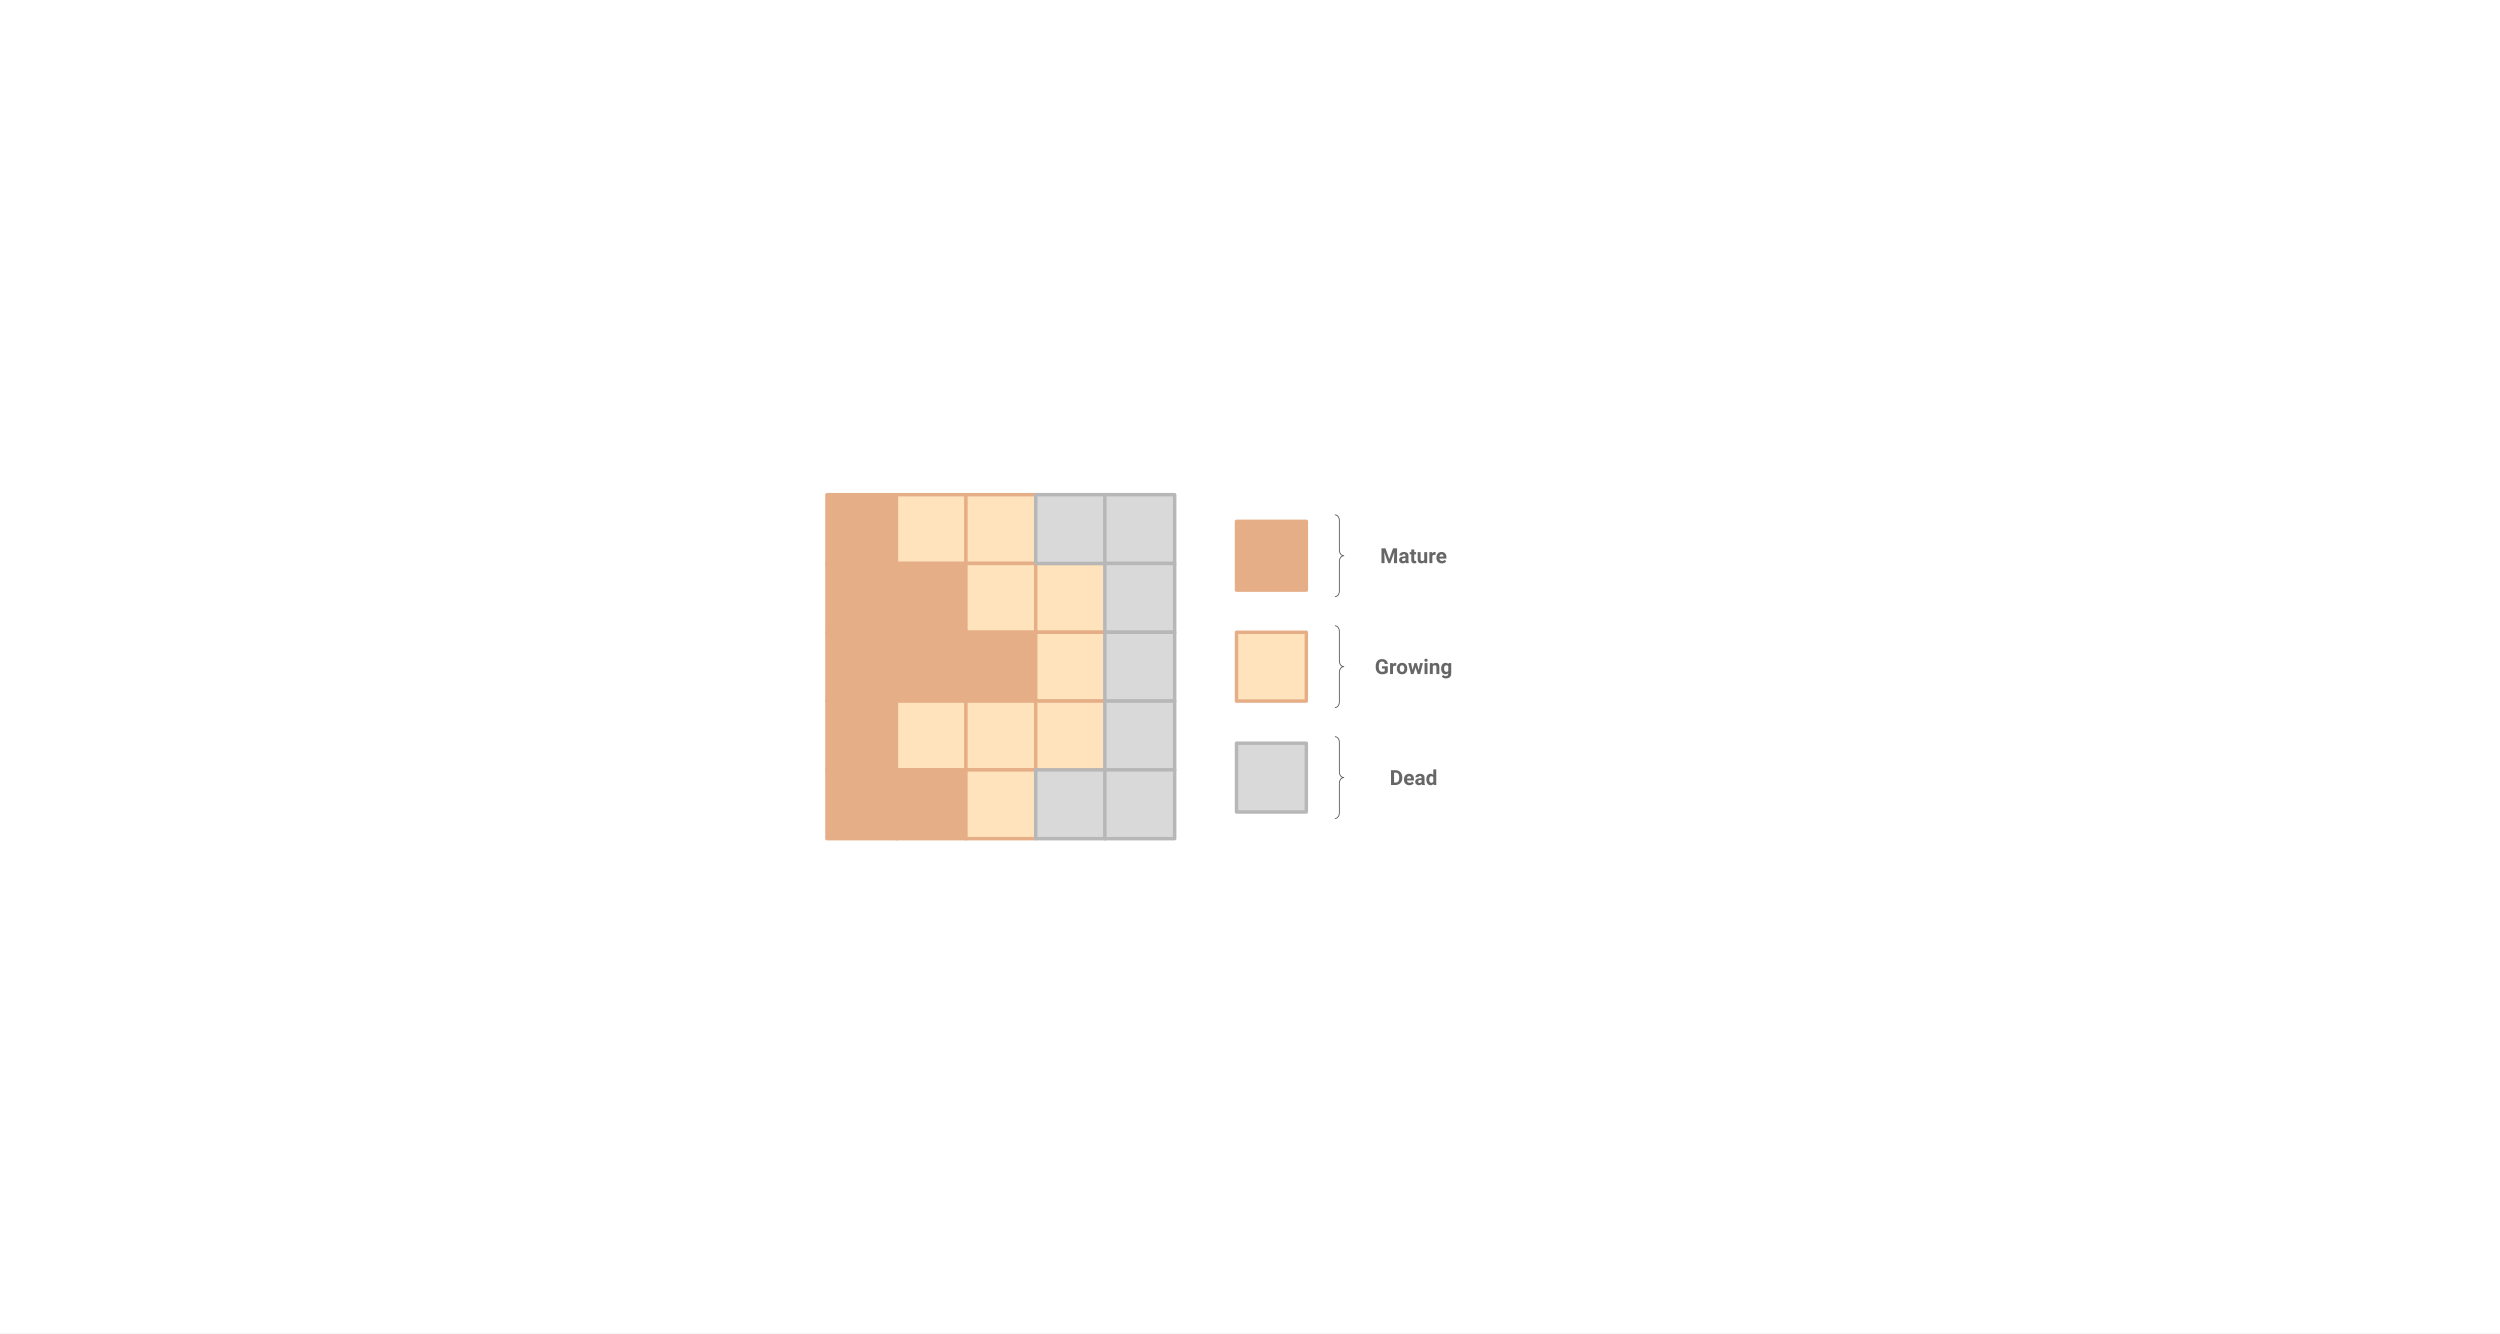
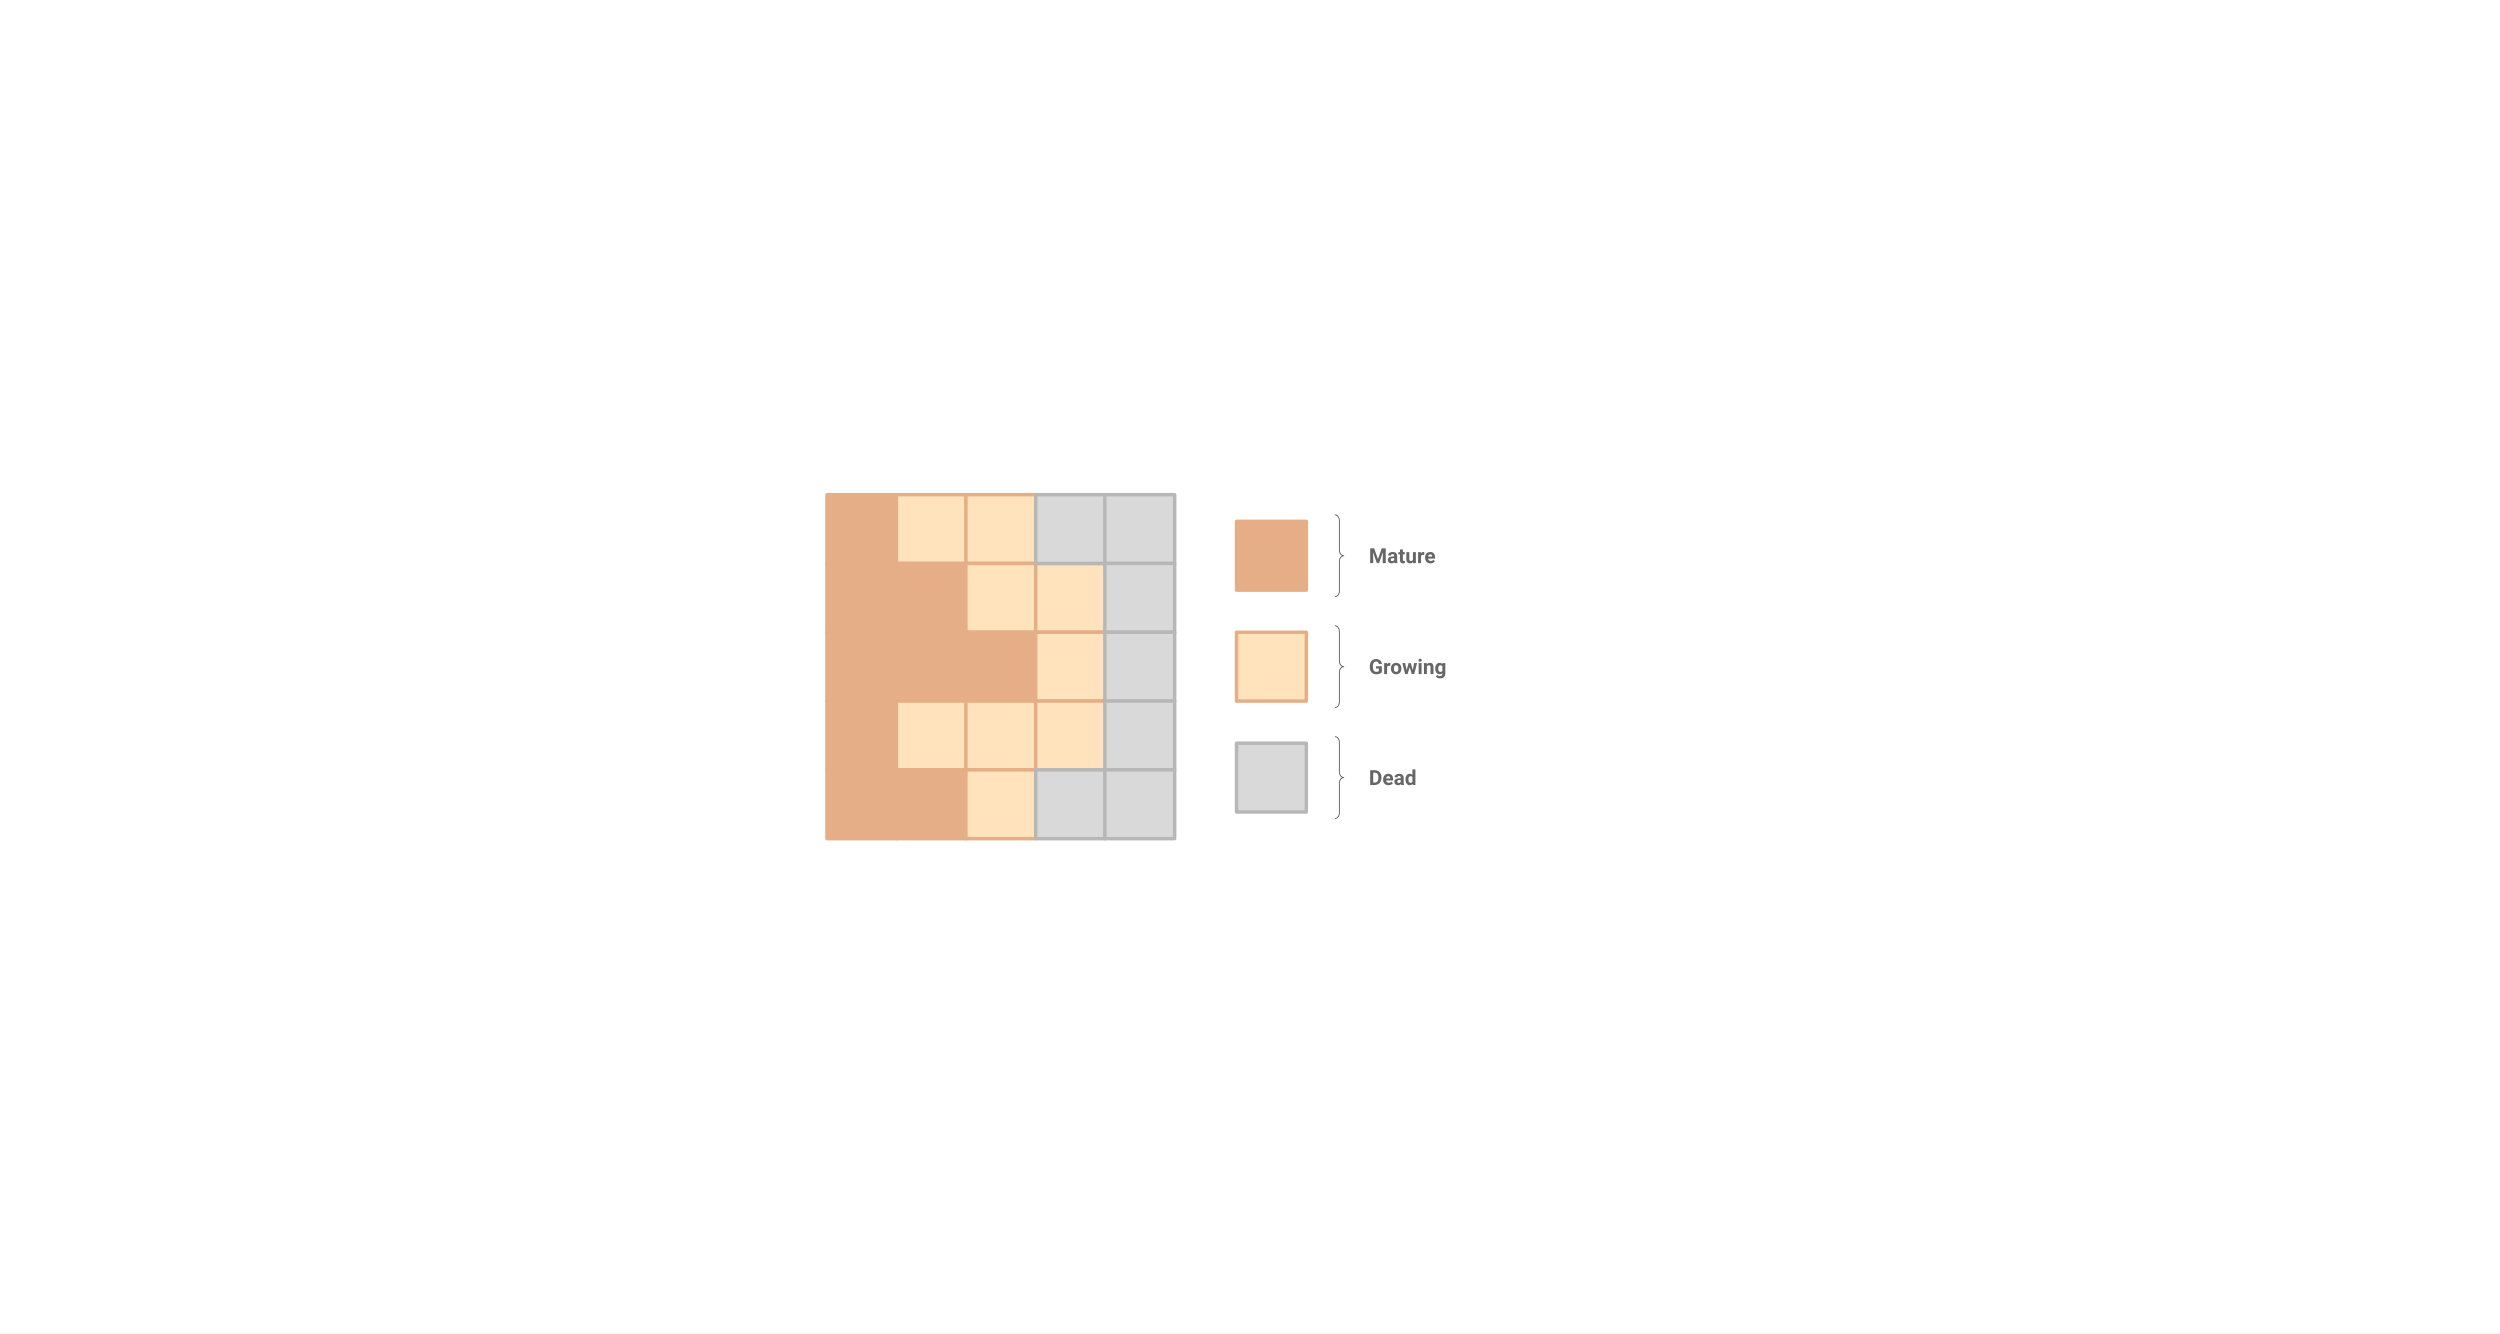
<svg xmlns="http://www.w3.org/2000/svg" version="1.1" viewBox="0.0 0.0 2880.0 1536.0" fill="none" stroke="none" stroke-linecap="square" stroke-miterlimit="10">
  <clipPath id="g6e326a5eaa_0_0.0">
    <path d="m0 0l2880.0 0l0 1536.0l-2880.0 0l0 -1536.0z" clip-rule="nonzero" />
  </clipPath>
  <g clip-path="url(#g6e326a5eaa_0_0.0)">
    <path fill="#ffffff" d="m0 0l2880.0 0l0 1536.0l-2880.0 0z" fill-rule="evenodd" />
    <path fill="#e6ae87" d="m952.635 569.871l80.441 0l0 79.244l-80.441 0z" fill-rule="evenodd" />
    <path stroke="#e6ae87" stroke-width="4.0" stroke-linejoin="round" stroke-linecap="butt" d="m952.635 569.871l80.441 0l0 79.244l-80.441 0z" fill-rule="evenodd" />
    <path fill="#ffe3bc" d="m1032.671 569.871l80.441 0l0 79.244l-80.441 0z" fill-rule="evenodd" />
    <path stroke="#e6ae87" stroke-width="4.0" stroke-linejoin="round" stroke-linecap="butt" d="m1032.671 569.871l80.441 0l0 79.244l-80.441 0z" fill-rule="evenodd" />
    <path fill="#ffe3bc" d="m1112.708 569.871l80.441 0l0 79.244l-80.441 0z" fill-rule="evenodd" />
    <path stroke="#e6ae87" stroke-width="4.0" stroke-linejoin="round" stroke-linecap="butt" d="m1112.708 569.871l80.441 0l0 79.244l-80.441 0z" fill-rule="evenodd" />
    <path fill="#000000" fill-opacity="0.0" d="m1537.816 687.385c2.835 -0.009 5.134 -2.925 5.134 -6.514l0 -34.153c0 -3.589 2.299 -6.505 5.134 -6.514l0 0c-2.835 0.009 -5.134 -2.894 -5.134 -6.483l0 -34.153l0 0c0 -3.589 -2.298 -6.491 -5.134 -6.482z" fill-rule="evenodd" />
    <path fill="#000000" fill-opacity="0.0" d="m1537.816 687.385c2.835 -0.009 5.134 -2.925 5.134 -6.514l0 -34.153c0 -3.589 2.299 -6.505 5.134 -6.514l0 0c-2.835 0.009 -5.134 -2.894 -5.134 -6.483l0 -34.153l0 0c0 -3.589 -2.298 -6.491 -5.134 -6.482" fill-rule="evenodd" />
    <path stroke="#595959" stroke-width="1.0" stroke-linejoin="round" stroke-linecap="butt" d="m1537.816 687.385c2.835 -0.009 5.134 -2.925 5.134 -6.514l0 -34.153c0 -3.589 2.299 -6.505 5.134 -6.514l0 0c-2.835 0.009 -5.134 -2.894 -5.134 -6.483l0 -34.153l0 0c0 -3.589 -2.298 -6.491 -5.134 -6.482" fill-rule="evenodd" />
-     <path fill="#000000" fill-opacity="0.0" d="m1708.714 617.007l-160.63 0l0 46.425l160.63 0z" fill-rule="evenodd" />
-     <path fill="#666666" d="m1596.057 631.697l4.375 12.375l4.359 -12.375l4.625 0l0 17.062l-3.531 0l0 -4.672l0.344 -8.047l-4.594 12.719l-2.422 0l-4.594 -12.703l0.359 8.031l0 4.672l-3.516 0l0 -17.062l4.594 0zm23.555 17.062q-0.234 -0.453 -0.344 -1.141q-1.234 1.375 -3.203 1.375q-1.859 0 -3.094 -1.078q-1.219 -1.078 -1.219 -2.719q0 -2.016 1.484 -3.094q1.5 -1.078 4.328 -1.094l1.562 0l0 -0.719q0 -0.891 -0.453 -1.406q-0.453 -0.531 -1.422 -0.531q-0.859 0 -1.344 0.406q-0.484 0.406 -0.484 1.125l-3.391 0q0 -1.094 0.672 -2.031q0.688 -0.938 1.922 -1.469q1.25 -0.547 2.797 -0.547q2.344 0 3.719 1.188q1.375 1.172 1.375 3.312l0 5.484q0.016 1.812 0.516 2.734l0 0.203l-3.422 0zm-2.812 -2.359q0.75 0 1.375 -0.328q0.641 -0.344 0.953 -0.906l0 -2.172l-1.266 0q-2.547 0 -2.703 1.75l-0.016 0.203q0 0.641 0.438 1.047q0.453 0.406 1.219 0.406zm12.383 -13.438l0 3.109l2.172 0l0 2.484l-2.172 0l0 6.328q0 0.703 0.266 1.016q0.266 0.297 1.031 0.297q0.562 0 1.0 -0.078l0 2.562q-1.0 0.312 -2.047 0.312q-3.562 0 -3.641 -3.594l0 -6.844l-1.844 0l0 -2.484l1.844 0l0 -3.109l3.391 0zm11.641 14.5q-1.25 1.531 -3.469 1.531q-2.031 0 -3.109 -1.172q-1.062 -1.172 -1.094 -3.438l0 -8.312l3.391 0l0 8.203q0 1.969 1.797 1.969q1.734 0 2.375 -1.188l0 -8.984l3.391 0l0 12.688l-3.188 0l-0.094 -1.297zm12.961 -8.203q-0.688 -0.094 -1.219 -0.094q-1.922 0 -2.516 1.297l0 8.297l-3.391 0l0 -12.688l3.203 0l0.094 1.516q1.016 -1.75 2.828 -1.75q0.562 0 1.047 0.156l-0.047 3.266zm7.25 9.734q-2.797 0 -4.547 -1.703q-1.75 -1.719 -1.75 -4.562l0 -0.328q0 -1.922 0.734 -3.422q0.75 -1.5 2.094 -2.312q1.359 -0.828 3.094 -0.828q2.594 0 4.094 1.641q1.5 1.641 1.5 4.656l0 1.391l-8.078 0q0.156 1.234 0.984 1.984q0.828 0.75 2.094 0.75q1.953 0 3.062 -1.422l1.656 1.875q-0.75 1.078 -2.062 1.688q-1.297 0.594 -2.875 0.594zm-0.391 -10.406q-1.0 0 -1.641 0.688q-0.625 0.672 -0.797 1.938l4.719 0l0 -0.266q-0.031 -1.125 -0.625 -1.734q-0.578 -0.625 -1.656 -0.625z" fill-rule="nonzero" />
+     <path fill="#000000" fill-opacity="0.0" d="m1728.533 617.007l-160.63 0l0 46.425l160.63 0z" fill-rule="evenodd" />
+     <path fill="#666666" d="m1583.028 631.697l4.375 12.375l4.359 -12.375l4.625 0l0 17.062l-3.531 0l0 -4.672l0.344 -8.047l-4.594 12.719l-2.422 0l-4.594 -12.703l0.359 8.031l0 4.672l-3.516 0l0 -17.062l4.594 0zm23.555 17.062q-0.234 -0.453 -0.344 -1.141q-1.234 1.375 -3.203 1.375q-1.859 0 -3.094 -1.078q-1.219 -1.078 -1.219 -2.719q0 -2.016 1.484 -3.094q1.5 -1.078 4.328 -1.094l1.562 0l0 -0.719q0 -0.891 -0.453 -1.406q-0.453 -0.531 -1.422 -0.531q-0.859 0 -1.344 0.406q-0.484 0.406 -0.484 1.125l-3.391 0q0 -1.094 0.672 -2.031q0.688 -0.938 1.922 -1.469q1.25 -0.547 2.797 -0.547q2.344 0 3.719 1.188q1.375 1.172 1.375 3.312l0 5.484q0.016 1.812 0.516 2.734l0 0.203l-3.422 0zm-2.812 -2.359q0.75 0 1.375 -0.328q0.641 -0.344 0.953 -0.906l0 -2.172l-1.266 0q-2.547 0 -2.703 1.75l-0.016 0.203q0 0.641 0.438 1.047q0.453 0.406 1.219 0.406zm12.383 -13.438l0 3.109l2.172 0l0 2.484l-2.172 0l0 6.328q0 0.703 0.266 1.016q0.266 0.297 1.031 0.297q0.562 0 1.0 -0.078l0 2.562q-1.0 0.312 -2.047 0.312q-3.562 0 -3.641 -3.594l0 -6.844l-1.844 0l0 -2.484l1.844 0l0 -3.109l3.391 0zm11.641 14.5q-1.25 1.531 -3.469 1.531q-2.031 0 -3.109 -1.172q-1.062 -1.172 -1.094 -3.438l0 -8.312l3.391 0l0 8.203q0 1.969 1.797 1.969q1.734 0 2.375 -1.188l0 -8.984l3.391 0l0 12.688l-3.188 0l-0.094 -1.297zm12.961 -8.203q-0.688 -0.094 -1.219 -0.094q-1.922 0 -2.516 1.297l0 8.297l-3.391 0l0 -12.688l3.203 0l0.094 1.516q1.016 -1.75 2.828 -1.75q0.562 0 1.047 0.156l-0.047 3.266zm7.25 9.734q-2.797 0 -4.547 -1.703q-1.75 -1.719 -1.75 -4.562l0 -0.328q0 -1.922 0.734 -3.422q0.75 -1.5 2.094 -2.312q1.359 -0.828 3.094 -0.828q2.594 0 4.094 1.641q1.5 1.641 1.5 4.656l0 1.391l-8.078 0q0.156 1.234 0.984 1.984q0.828 0.75 2.094 0.75q1.953 0 3.062 -1.422l1.656 1.875q-0.75 1.078 -2.062 1.688q-1.297 0.594 -2.875 0.594zm-0.391 -10.406q-1.0 0 -1.641 0.688q-0.625 0.672 -0.797 1.938l4.719 0l0 -0.266q-0.031 -1.125 -0.625 -1.734q-0.578 -0.625 -1.656 -0.625z" fill-rule="nonzero" />
    <path fill="#e6ae87" d="m952.635 649.13l80.441 0l0 79.244l-80.441 0z" fill-rule="evenodd" />
    <path stroke="#e6ae87" stroke-width="4.0" stroke-linejoin="round" stroke-linecap="butt" d="m952.635 649.13l80.441 0l0 79.244l-80.441 0z" fill-rule="evenodd" />
    <path fill="#e6ae87" d="m1032.671 649.13l80.441 0l0 79.244l-80.441 0z" fill-rule="evenodd" />
    <path stroke="#e6ae87" stroke-width="4.0" stroke-linejoin="round" stroke-linecap="butt" d="m1032.671 649.13l80.441 0l0 79.244l-80.441 0z" fill-rule="evenodd" />
    <path fill="#ffe3bc" d="m1112.708 649.13l80.441 0l0 79.244l-80.441 0z" fill-rule="evenodd" />
    <path stroke="#e6ae87" stroke-width="4.0" stroke-linejoin="round" stroke-linecap="butt" d="m1112.708 649.13l80.441 0l0 79.244l-80.441 0z" fill-rule="evenodd" />
    <path fill="#e6ae87" d="m952.635 728.389l80.441 0l0 79.244l-80.441 0z" fill-rule="evenodd" />
    <path stroke="#e6ae87" stroke-width="4.0" stroke-linejoin="round" stroke-linecap="butt" d="m952.635 728.389l80.441 0l0 79.244l-80.441 0z" fill-rule="evenodd" />
    <path fill="#e6ae87" d="m1032.671 728.389l80.441 0l0 79.244l-80.441 0z" fill-rule="evenodd" />
    <path stroke="#e6ae87" stroke-width="4.0" stroke-linejoin="round" stroke-linecap="butt" d="m1032.671 728.389l80.441 0l0 79.244l-80.441 0z" fill-rule="evenodd" />
    <path fill="#e6ae87" d="m1112.708 728.389l80.441 0l0 79.244l-80.441 0z" fill-rule="evenodd" />
    <path stroke="#e6ae87" stroke-width="4.0" stroke-linejoin="round" stroke-linecap="butt" d="m1112.708 728.389l80.441 0l0 79.244l-80.441 0z" fill-rule="evenodd" />
    <path fill="#ffe3bc" d="m1193.149 649.131l80.441 0l0 79.244l-80.441 0z" fill-rule="evenodd" />
    <path stroke="#e6ae87" stroke-width="4.0" stroke-linejoin="round" stroke-linecap="butt" d="m1193.149 649.131l80.441 0l0 79.244l-80.441 0z" fill-rule="evenodd" />
    <path fill="#ffe3bc" d="m1193.149 728.39l80.441 0l0 79.244l-80.441 0z" fill-rule="evenodd" />
    <path stroke="#e6ae87" stroke-width="4.0" stroke-linejoin="round" stroke-linecap="butt" d="m1193.149 728.39l80.441 0l0 79.244l-80.441 0z" fill-rule="evenodd" />
    <path fill="#e6ae87" d="m952.635 807.633l80.441 0l0 79.244l-80.441 0z" fill-rule="evenodd" />
    <path stroke="#e6ae87" stroke-width="4.0" stroke-linejoin="round" stroke-linecap="butt" d="m952.635 807.633l80.441 0l0 79.244l-80.441 0z" fill-rule="evenodd" />
    <path fill="#ffe3bc" d="m1032.671 807.633l80.441 0l0 79.244l-80.441 0z" fill-rule="evenodd" />
    <path stroke="#e6ae87" stroke-width="4.0" stroke-linejoin="round" stroke-linecap="butt" d="m1032.671 807.633l80.441 0l0 79.244l-80.441 0z" fill-rule="evenodd" />
    <path fill="#ffe3bc" d="m1112.708 807.633l80.441 0l0 79.244l-80.441 0z" fill-rule="evenodd" />
    <path stroke="#e6ae87" stroke-width="4.0" stroke-linejoin="round" stroke-linecap="butt" d="m1112.708 807.633l80.441 0l0 79.244l-80.441 0z" fill-rule="evenodd" />
    <path fill="#ffe3bc" d="m1193.149 807.634l80.441 0l0 79.244l-80.441 0z" fill-rule="evenodd" />
    <path stroke="#e6ae87" stroke-width="4.0" stroke-linejoin="round" stroke-linecap="butt" d="m1193.149 807.634l80.441 0l0 79.244l-80.441 0z" fill-rule="evenodd" />
    <path fill="#e6ae87" d="m952.635 886.882l80.441 0l0 79.244l-80.441 0z" fill-rule="evenodd" />
    <path stroke="#e6ae87" stroke-width="4.0" stroke-linejoin="round" stroke-linecap="butt" d="m952.635 886.882l80.441 0l0 79.244l-80.441 0z" fill-rule="evenodd" />
    <path fill="#e6ae87" d="m1032.671 886.882l80.441 0l0 79.244l-80.441 0z" fill-rule="evenodd" />
    <path stroke="#e6ae87" stroke-width="4.0" stroke-linejoin="round" stroke-linecap="butt" d="m1032.671 886.882l80.441 0l0 79.244l-80.441 0z" fill-rule="evenodd" />
    <path fill="#ffe3bc" d="m1112.708 886.882l80.441 0l0 79.244l-80.441 0z" fill-rule="evenodd" />
    <path stroke="#e6ae87" stroke-width="4.0" stroke-linejoin="round" stroke-linecap="butt" d="m1112.708 886.882l80.441 0l0 79.244l-80.441 0z" fill-rule="evenodd" />
    <path fill="#000000" fill-opacity="0.0" d="m1537.816 815.165c2.835 -0.009 5.134 -2.925 5.134 -6.514l0 -34.153c0 -3.589 2.299 -6.505 5.134 -6.514l0 0c-2.835 0.009 -5.134 -2.894 -5.134 -6.483l0 -34.153l0 0c0 -3.589 -2.298 -6.491 -5.134 -6.482z" fill-rule="evenodd" />
    <path fill="#000000" fill-opacity="0.0" d="m1537.816 815.165c2.835 -0.009 5.134 -2.925 5.134 -6.514l0 -34.153c0 -3.589 2.299 -6.505 5.134 -6.514l0 0c-2.835 0.009 -5.134 -2.894 -5.134 -6.483l0 -34.153l0 0c0 -3.589 -2.298 -6.491 -5.134 -6.482" fill-rule="evenodd" />
    <path stroke="#595959" stroke-width="1.0" stroke-linejoin="round" stroke-linecap="butt" d="m1537.816 815.165c2.835 -0.009 5.134 -2.925 5.134 -6.514l0 -34.153c0 -3.589 2.299 -6.505 5.134 -6.514l0 0c-2.835 0.009 -5.134 -2.894 -5.134 -6.483l0 -34.153l0 0c0 -3.589 -2.298 -6.491 -5.134 -6.482" fill-rule="evenodd" />
-     <path fill="#000000" fill-opacity="0.0" d="m1708.714 744.788l-160.63 0l0 46.425l160.63 0z" fill-rule="evenodd" />
-     <path fill="#666666" d="m1598.735 774.384q-0.953 1.141 -2.688 1.766q-1.734 0.625 -3.844 0.625q-2.219 0 -3.891 -0.969q-1.672 -0.969 -2.578 -2.797q-0.906 -1.844 -0.922 -4.328l0 -1.172q0 -2.547 0.859 -4.406q0.859 -1.875 2.484 -2.859q1.625 -1.0 3.797 -1.0q3.031 0 4.734 1.453q1.719 1.438 2.047 4.203l-3.422 0q-0.234 -1.469 -1.047 -2.141q-0.797 -0.688 -2.203 -0.688q-1.797 0 -2.734 1.359q-0.938 1.344 -0.953 4.0l0 1.094q0 2.688 1.016 4.062q1.031 1.359 3.0 1.359q1.984 0 2.828 -0.844l0 -2.938l-3.203 0l0 -2.594l6.719 0l0 6.812zm9.738 -7.344q-0.688 -0.094 -1.219 -0.094q-1.922 0 -2.516 1.297l0 8.297l-3.391 0l0 -12.688l3.203 0l0.094 1.516q1.016 -1.75 2.828 -1.75q0.562 0 1.047 0.156l-0.047 3.266zm0.691 3.047q0 -1.891 0.719 -3.359q0.734 -1.484 2.094 -2.297q1.359 -0.812 3.172 -0.812q2.562 0 4.188 1.578q1.625 1.562 1.812 4.266l0.016 0.859q0 2.922 -1.625 4.688q-1.625 1.766 -4.375 1.766q-2.734 0 -4.375 -1.75q-1.625 -1.766 -1.625 -4.797l0 -0.141zm3.375 0.234q0 1.812 0.672 2.766q0.688 0.953 1.953 0.953q1.234 0 1.922 -0.938q0.703 -0.953 0.703 -3.016q0 -1.781 -0.703 -2.75q-0.688 -0.969 -1.938 -0.969q-1.25 0 -1.938 0.969q-0.672 0.969 -0.672 2.984zm21.742 1.609l1.672 -8.078l3.266 0l-3.234 12.688l-2.844 0l-2.391 -7.984l-2.406 7.984l-2.828 0l-3.234 -12.688l3.266 0l1.656 8.062l2.328 -8.062l2.438 0l2.312 8.078zm10.184 4.609l-3.391 0l0 -12.688l3.391 0l0 12.688zm-3.594 -15.969q0 -0.75 0.5 -1.234q0.516 -0.5 1.391 -0.5q0.875 0 1.391 0.5q0.516 0.484 0.516 1.234q0 0.781 -0.531 1.281q-0.516 0.484 -1.375 0.484q-0.844 0 -1.375 -0.484q-0.516 -0.5 -0.516 -1.281zm9.504 3.281l0.109 1.469q1.359 -1.703 3.641 -1.703q2.016 0 3.0 1.188q0.984 1.188 1.0 3.547l0 8.188l-3.375 0l0 -8.109q0 -1.078 -0.469 -1.562q-0.469 -0.484 -1.562 -0.484q-1.438 0 -2.141 1.219l0 8.938l-3.391 0l0 -12.688l3.188 0zm9.832 6.25q0 -2.922 1.391 -4.703q1.391 -1.781 3.734 -1.781q2.094 0 3.25 1.438l0.141 -1.203l3.078 0l0 12.266q0 1.672 -0.766 2.891q-0.75 1.234 -2.125 1.875q-1.375 0.656 -3.203 0.656q-1.406 0 -2.734 -0.562q-1.312 -0.562 -2.0 -1.438l1.5 -2.062q1.266 1.422 3.078 1.422q1.344 0 2.094 -0.719q0.75 -0.719 0.75 -2.047l0 -0.688q-1.172 1.328 -3.078 1.328q-2.281 0 -3.703 -1.781q-1.406 -1.797 -1.406 -4.75l0 -0.141zm3.391 0.25q0 1.719 0.688 2.703q0.688 0.969 1.891 0.969q1.547 0 2.219 -1.156l0 -5.328q-0.672 -1.156 -2.188 -1.156q-1.219 0 -1.922 1.0q-0.688 0.984 -0.688 2.969z" fill-rule="nonzero" />
+     <path fill="#000000" fill-opacity="0.0" d="m1728.533 744.788l-160.63 0l0 46.425l160.63 0z" fill-rule="evenodd" />
+     <path fill="#666666" d="m1591.934 774.384q-0.953 1.141 -2.688 1.766q-1.734 0.625 -3.844 0.625q-2.219 0 -3.891 -0.969q-1.672 -0.969 -2.578 -2.797q-0.906 -1.844 -0.922 -4.328l0 -1.172q0 -2.547 0.859 -4.406q0.859 -1.875 2.484 -2.859q1.625 -1.0 3.797 -1.0q3.031 0 4.734 1.453q1.719 1.438 2.047 4.203l-3.422 0q-0.234 -1.469 -1.047 -2.141q-0.797 -0.688 -2.203 -0.688q-1.797 0 -2.734 1.359q-0.938 1.344 -0.953 4.0l0 1.094q0 2.688 1.016 4.062q1.031 1.359 3.0 1.359q1.984 0 2.828 -0.844l0 -2.938l-3.203 0l0 -2.594l6.719 0l0 6.812zm9.738 -7.344q-0.688 -0.094 -1.219 -0.094q-1.922 0 -2.516 1.297l0 8.297l-3.391 0l0 -12.688l3.203 0l0.094 1.516q1.016 -1.75 2.828 -1.75q0.562 0 1.047 0.156l-0.047 3.266zm0.691 3.047q0 -1.891 0.719 -3.359q0.734 -1.484 2.094 -2.297q1.359 -0.812 3.172 -0.812q2.562 0 4.188 1.578q1.625 1.562 1.812 4.266l0.016 0.859q0 2.922 -1.625 4.688q-1.625 1.766 -4.375 1.766q-2.734 0 -4.375 -1.75q-1.625 -1.766 -1.625 -4.797l0 -0.141zm3.375 0.234q0 1.812 0.672 2.766q0.688 0.953 1.953 0.953q1.234 0 1.922 -0.938q0.703 -0.953 0.703 -3.016q0 -1.781 -0.703 -2.75q-0.688 -0.969 -1.938 -0.969q-1.25 0 -1.938 0.969q-0.672 0.969 -0.672 2.984zm21.742 1.609l1.672 -8.078l3.266 0l-3.234 12.688l-2.844 0l-2.391 -7.984l-2.406 7.984l-2.828 0l-3.234 -12.688l3.266 0l1.656 8.062l2.328 -8.062l2.438 0l2.312 8.078zm10.184 4.609l-3.391 0l0 -12.688l3.391 0l0 12.688zm-3.594 -15.969q0 -0.75 0.5 -1.234q0.516 -0.5 1.391 -0.5q0.875 0 1.391 0.5q0.516 0.484 0.516 1.234q0 0.781 -0.531 1.281q-0.516 0.484 -1.375 0.484q-0.844 0 -1.375 -0.484q-0.516 -0.5 -0.516 -1.281zm9.504 3.281l0.109 1.469q1.359 -1.703 3.641 -1.703q2.016 0 3.0 1.188q0.984 1.188 1.0 3.547l0 8.188l-3.375 0l0 -8.109q0 -1.078 -0.469 -1.562q-0.469 -0.484 -1.562 -0.484q-1.438 0 -2.141 1.219l0 8.938l-3.391 0l0 -12.688l3.188 0zm9.832 6.25q0 -2.922 1.391 -4.703q1.391 -1.781 3.734 -1.781q2.094 0 3.25 1.438l0.141 -1.203l3.078 0l0 12.266q0 1.672 -0.766 2.891q-0.75 1.234 -2.125 1.875q-1.375 0.656 -3.203 0.656q-1.406 0 -2.734 -0.562q-1.312 -0.562 -2.0 -1.438l1.5 -2.062q1.266 1.422 3.078 1.422q1.344 0 2.094 -0.719q0.75 -0.719 0.75 -2.047l0 -0.688q-1.172 1.328 -3.078 1.328q-2.281 0 -3.703 -1.781q-1.406 -1.797 -1.406 -4.75l0 -0.141zm3.391 0.25q0 1.719 0.688 2.703q0.688 0.969 1.891 0.969q1.547 0 2.219 -1.156l0 -5.328q-0.672 -1.156 -2.188 -1.156q-1.219 0 -1.922 1.0q-0.688 0.984 -0.688 2.969z" fill-rule="nonzero" />
    <path fill="#000000" fill-opacity="0.0" d="m1537.816 942.945c2.835 -0.009 5.134 -2.925 5.134 -6.514l0 -34.153c0 -3.589 2.299 -6.505 5.134 -6.514l0 0c-2.835 0.009 -5.134 -2.894 -5.134 -6.483l0 -34.153l0 0c0 -3.589 -2.298 -6.491 -5.134 -6.482z" fill-rule="evenodd" />
    <path fill="#000000" fill-opacity="0.0" d="m1537.816 942.945c2.835 -0.009 5.134 -2.925 5.134 -6.514l0 -34.153c0 -3.589 2.299 -6.505 5.134 -6.514l0 0c-2.835 0.009 -5.134 -2.894 -5.134 -6.483l0 -34.153l0 0c0 -3.589 -2.298 -6.491 -5.134 -6.482" fill-rule="evenodd" />
    <path stroke="#595959" stroke-width="1.0" stroke-linejoin="round" stroke-linecap="butt" d="m1537.816 942.945c2.835 -0.009 5.134 -2.925 5.134 -6.514l0 -34.153c0 -3.589 2.299 -6.505 5.134 -6.514l0 0c-2.835 0.009 -5.134 -2.894 -5.134 -6.483l0 -34.153l0 0c0 -3.589 -2.298 -6.491 -5.134 -6.482" fill-rule="evenodd" />
-     <path fill="#000000" fill-opacity="0.0" d="m1708.714 872.567l-160.63 0l0 46.425l160.63 0z" fill-rule="evenodd" />
-     <path fill="#666666" d="m1602.45 904.32l0 -17.062l5.25 0q2.25 0 4.016 1.016q1.781 1.016 2.766 2.891q1.0 1.859 1.0 4.234l0 0.781q0 2.391 -0.984 4.25q-0.969 1.844 -2.75 2.859q-1.781 1.016 -4.016 1.031l-5.281 0zm3.516 -14.219l0 11.391l1.688 0q2.062 0 3.156 -1.344q1.094 -1.344 1.109 -3.859l0 -0.906q0 -2.594 -1.078 -3.938q-1.078 -1.344 -3.141 -1.344l-1.734 0zm17.691 14.453q-2.797 0 -4.547 -1.703q-1.75 -1.719 -1.75 -4.562l0 -0.328q0 -1.922 0.734 -3.422q0.75 -1.5 2.094 -2.312q1.359 -0.828 3.094 -0.828q2.594 0 4.094 1.641q1.5 1.641 1.5 4.656l0 1.391l-8.078 0q0.156 1.234 0.984 1.984q0.828 0.75 2.094 0.75q1.953 0 3.062 -1.422l1.656 1.875q-0.75 1.078 -2.062 1.688q-1.297 0.594 -2.875 0.594zm-0.391 -10.406q-1.0 0 -1.641 0.688q-0.625 0.672 -0.797 1.938l4.719 0l0 -0.266q-0.031 -1.125 -0.625 -1.734q-0.578 -0.625 -1.656 -0.625zm14.879 10.172q-0.234 -0.453 -0.344 -1.141q-1.234 1.375 -3.203 1.375q-1.859 0 -3.094 -1.078q-1.219 -1.078 -1.219 -2.719q0 -2.016 1.484 -3.094q1.5 -1.078 4.328 -1.094l1.562 0l0 -0.719q0 -0.891 -0.453 -1.406q-0.453 -0.531 -1.422 -0.531q-0.859 0 -1.344 0.406q-0.484 0.406 -0.484 1.125l-3.391 0q0 -1.094 0.672 -2.031q0.688 -0.938 1.922 -1.469q1.25 -0.547 2.797 -0.547q2.344 0 3.719 1.188q1.375 1.172 1.375 3.312l0 5.484q0.016 1.812 0.516 2.734l0 0.203l-3.422 0zm-2.812 -2.359q0.75 0 1.375 -0.328q0.641 -0.344 0.953 -0.906l0 -2.172l-1.266 0q-2.547 0 -2.703 1.75l-0.016 0.203q0 0.641 0.438 1.047q0.453 0.406 1.219 0.406zm7.805 -4.078q0 -2.969 1.328 -4.719q1.328 -1.766 3.641 -1.766q1.844 0 3.047 1.391l0 -6.469l3.406 0l0 18.0l-3.062 0l-0.156 -1.344q-1.266 1.578 -3.266 1.578q-2.234 0 -3.594 -1.766q-1.344 -1.766 -1.344 -4.906zm3.375 0.25q0 1.781 0.625 2.734q0.625 0.938 1.812 0.938q1.562 0 2.203 -1.312l0 -5.016q-0.625 -1.312 -2.188 -1.312q-2.453 0 -2.453 3.969z" fill-rule="nonzero" />
+     <path fill="#000000" fill-opacity="0.0" d="m1728.533 872.567l-160.63 0l0 46.425l160.63 0z" fill-rule="evenodd" />
+     <path fill="#666666" d="m1578.434 904.32l0 -17.062l5.25 0q2.25 0 4.016 1.016q1.781 1.016 2.766 2.891q1.0 1.859 1.0 4.234l0 0.781q0 2.391 -0.984 4.25q-0.969 1.844 -2.75 2.859q-1.781 1.016 -4.016 1.031l-5.281 0zm3.516 -14.219l0 11.391l1.688 0q2.062 0 3.156 -1.344q1.094 -1.344 1.109 -3.859l0 -0.906q0 -2.594 -1.078 -3.938q-1.078 -1.344 -3.141 -1.344l-1.734 0zm17.691 14.453q-2.797 0 -4.547 -1.703q-1.75 -1.719 -1.75 -4.562l0 -0.328q0 -1.922 0.734 -3.422q0.75 -1.5 2.094 -2.312q1.359 -0.828 3.094 -0.828q2.594 0 4.094 1.641q1.5 1.641 1.5 4.656l0 1.391l-8.078 0q0.156 1.234 0.984 1.984q0.828 0.75 2.094 0.75q1.953 0 3.062 -1.422l1.656 1.875q-0.75 1.078 -2.062 1.688q-1.297 0.594 -2.875 0.594zm-0.391 -10.406q-1.0 0 -1.641 0.688q-0.625 0.672 -0.797 1.938l4.719 0l0 -0.266q-0.031 -1.125 -0.625 -1.734q-0.578 -0.625 -1.656 -0.625zm14.879 10.172q-0.234 -0.453 -0.344 -1.141q-1.234 1.375 -3.203 1.375q-1.859 0 -3.094 -1.078q-1.219 -1.078 -1.219 -2.719q0 -2.016 1.484 -3.094q1.5 -1.078 4.328 -1.094l1.562 0l0 -0.719q0 -0.891 -0.453 -1.406q-0.453 -0.531 -1.422 -0.531q-0.859 0 -1.344 0.406q-0.484 0.406 -0.484 1.125l-3.391 0q0 -1.094 0.672 -2.031q0.688 -0.938 1.922 -1.469q1.25 -0.547 2.797 -0.547q2.344 0 3.719 1.188q1.375 1.172 1.375 3.312l0 5.484q0.016 1.812 0.516 2.734l0 0.203l-3.422 0zm-2.812 -2.359q0.75 0 1.375 -0.328q0.641 -0.344 0.953 -0.906l0 -2.172l-1.266 0q-2.547 0 -2.703 1.75l-0.016 0.203q0 0.641 0.438 1.047q0.453 0.406 1.219 0.406zm7.805 -4.078q0 -2.969 1.328 -4.719q1.328 -1.766 3.641 -1.766q1.844 0 3.047 1.391l0 -6.469l3.406 0l0 18.0l-3.062 0l-0.156 -1.344q-1.266 1.578 -3.266 1.578q-2.234 0 -3.594 -1.766q-1.344 -1.766 -1.344 -4.906zm3.375 0.25q0 1.781 0.625 2.734q0.625 0.938 1.812 0.938q1.562 0 2.203 -1.312l0 -5.016q-0.625 -1.312 -2.188 -1.312q-2.453 0 -2.453 3.969z" fill-rule="nonzero" />
    <path fill="#d9d9d9" d="m1424.456 856.156l80.441 0l0 79.244l-80.441 0z" fill-rule="evenodd" />
    <path stroke="#b7b7b7" stroke-width="4.0" stroke-linejoin="round" stroke-linecap="butt" d="m1424.456 856.156l80.441 0l0 79.244l-80.441 0z" fill-rule="evenodd" />
    <path fill="#ffe3bc" d="m1424.456 728.375l80.441 0l0 79.244l-80.441 0z" fill-rule="evenodd" />
    <path stroke="#e6ae87" stroke-width="4.0" stroke-linejoin="round" stroke-linecap="butt" d="m1424.456 728.375l80.441 0l0 79.244l-80.441 0z" fill-rule="evenodd" />
    <path fill="#e6ae87" d="m1424.456 600.595l80.441 0l0 79.244l-80.441 0z" fill-rule="evenodd" />
    <path stroke="#e6ae87" stroke-width="4.0" stroke-linejoin="round" stroke-linecap="butt" d="m1424.456 600.595l80.441 0l0 79.244l-80.441 0z" fill-rule="evenodd" />
    <path fill="#d9d9d9" d="m1193.149 569.872l80.441 0l0 79.244l-80.441 0z" fill-rule="evenodd" />
    <path stroke="#b7b7b7" stroke-width="4.0" stroke-linejoin="round" stroke-linecap="butt" d="m1193.149 569.872l80.441 0l0 79.244l-80.441 0z" fill-rule="evenodd" />
    <path fill="#d9d9d9" d="m1272.781 569.872l80.441 0l0 79.244l-80.441 0z" fill-rule="evenodd" />
    <path stroke="#b7b7b7" stroke-width="4.0" stroke-linejoin="round" stroke-linecap="butt" d="m1272.781 569.872l80.441 0l0 79.244l-80.441 0z" fill-rule="evenodd" />
    <path fill="#d9d9d9" d="m1272.781 649.131l80.441 0l0 79.244l-80.441 0z" fill-rule="evenodd" />
    <path stroke="#b7b7b7" stroke-width="4.0" stroke-linejoin="round" stroke-linecap="butt" d="m1272.781 649.131l80.441 0l0 79.244l-80.441 0z" fill-rule="evenodd" />
    <path fill="#d9d9d9" d="m1272.781 728.39l80.441 0l0 79.244l-80.441 0z" fill-rule="evenodd" />
    <path stroke="#b7b7b7" stroke-width="4.0" stroke-linejoin="round" stroke-linecap="butt" d="m1272.781 728.39l80.441 0l0 79.244l-80.441 0z" fill-rule="evenodd" />
    <path fill="#d9d9d9" d="m1272.781 807.634l80.441 0l0 79.244l-80.441 0z" fill-rule="evenodd" />
    <path stroke="#b7b7b7" stroke-width="4.0" stroke-linejoin="round" stroke-linecap="butt" d="m1272.781 807.634l80.441 0l0 79.244l-80.441 0z" fill-rule="evenodd" />
    <path fill="#d9d9d9" d="m1193.149 886.884l80.441 0l0 79.244l-80.441 0z" fill-rule="evenodd" />
    <path stroke="#b7b7b7" stroke-width="4.0" stroke-linejoin="round" stroke-linecap="butt" d="m1193.149 886.884l80.441 0l0 79.244l-80.441 0z" fill-rule="evenodd" />
    <path fill="#d9d9d9" d="m1272.781 886.884l80.441 0l0 79.244l-80.441 0z" fill-rule="evenodd" />
    <path stroke="#b7b7b7" stroke-width="4.0" stroke-linejoin="round" stroke-linecap="butt" d="m1272.781 886.884l80.441 0l0 79.244l-80.441 0z" fill-rule="evenodd" />
  </g>
</svg>
